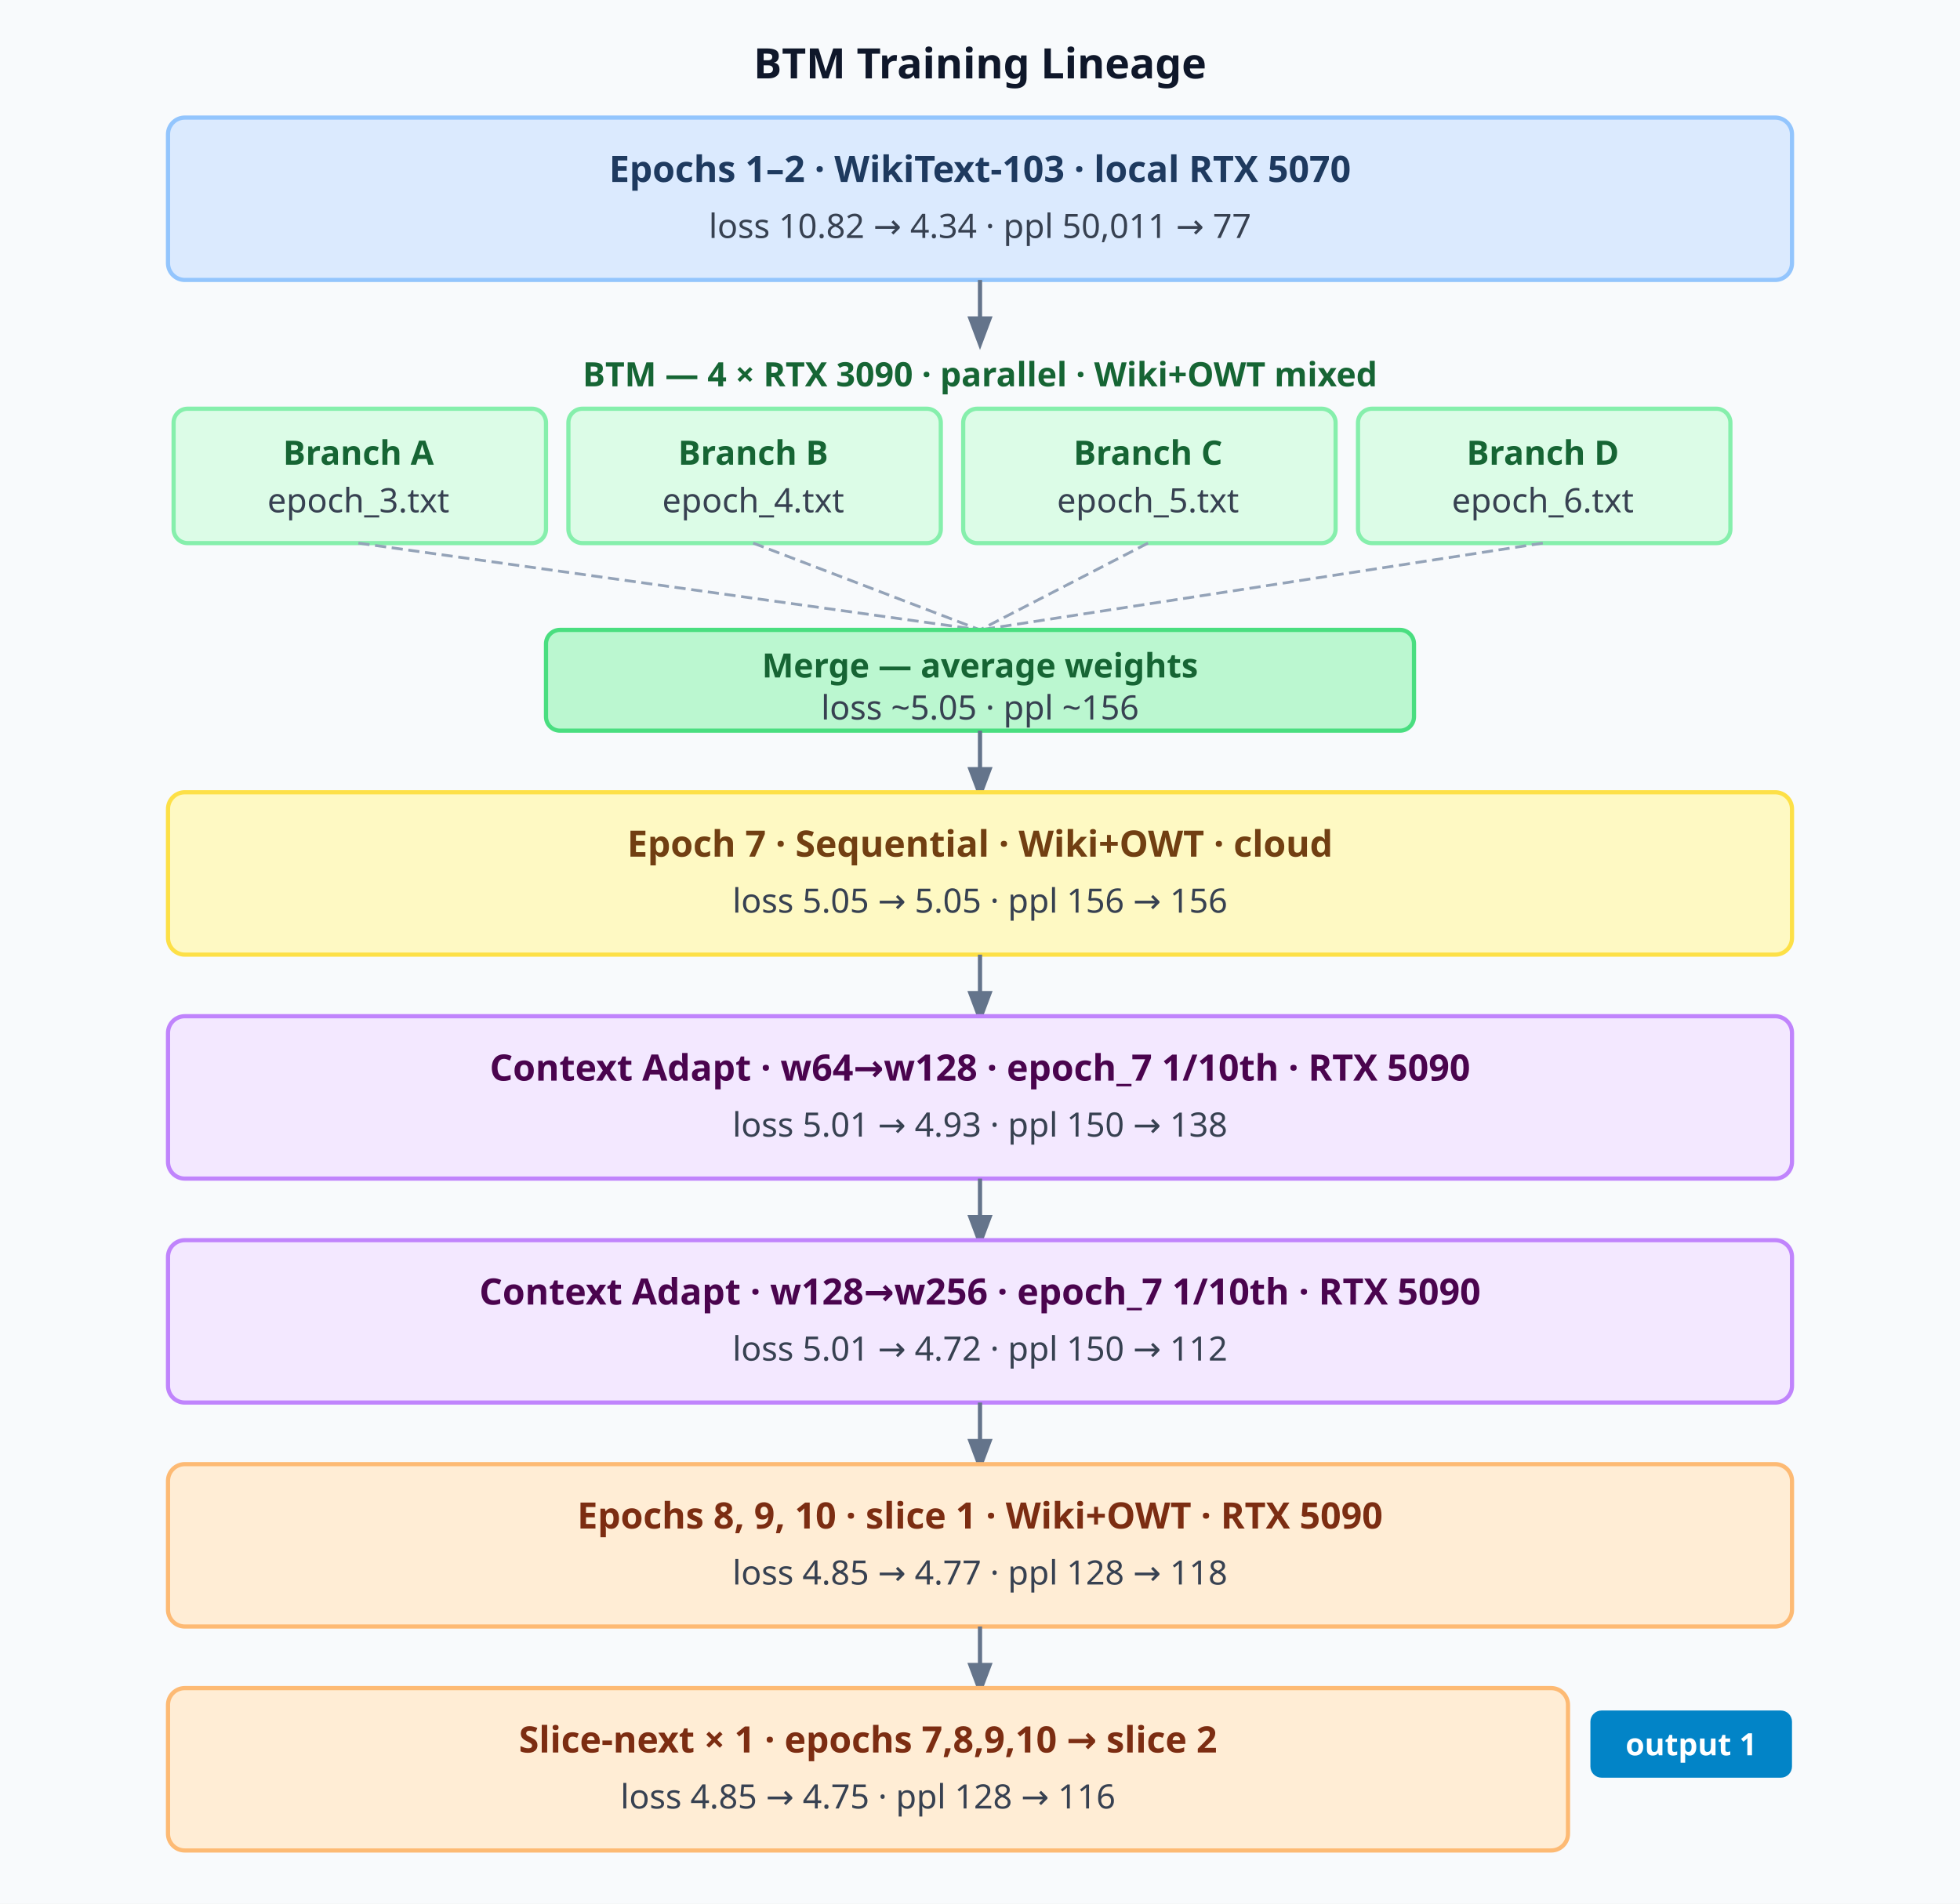
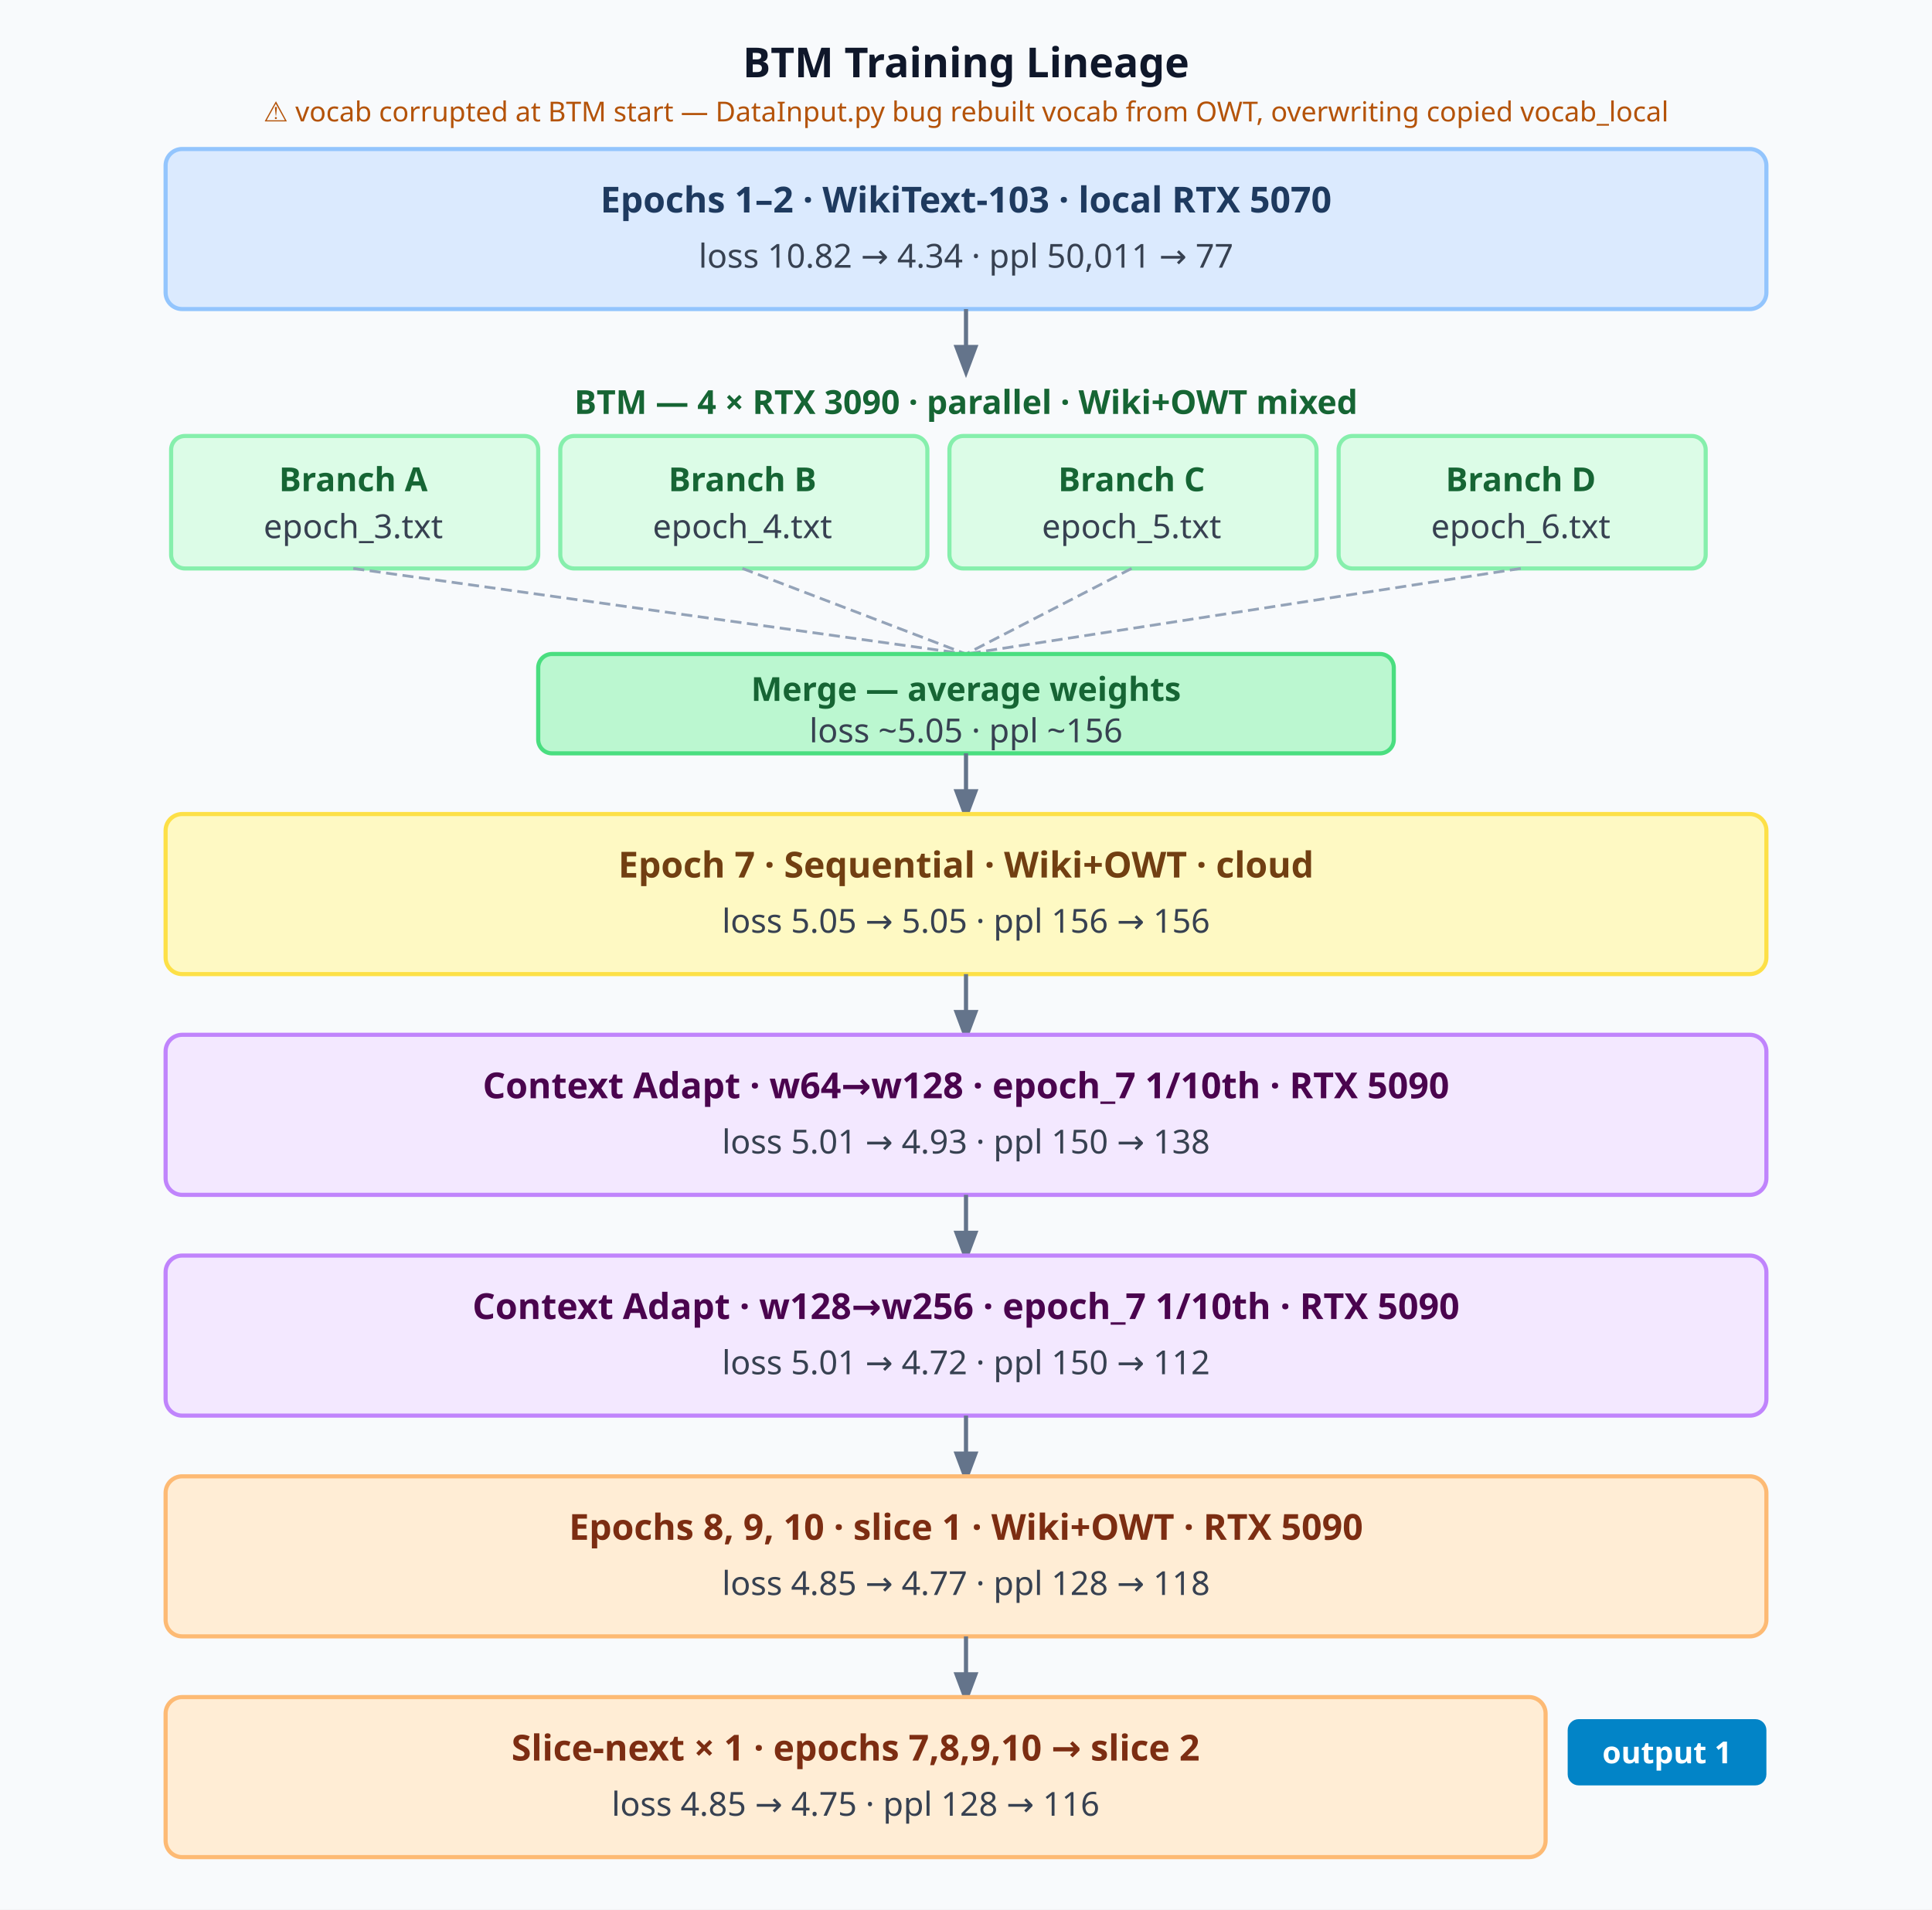
- <svg xmlns="http://www.w3.org/2000/svg" width="700" height="680" font-family="system-ui,sans-serif" font-size="12">
+ <svg xmlns="http://www.w3.org/2000/svg" width="700" height="692" font-family="system-ui,sans-serif" font-size="12">
  <defs>
    <marker id="arr" markerWidth="8" markerHeight="8" refX="6" refY="3" orient="auto">
      <path d="M0,0 L0,6 L8,3 z" fill="#64748b" />
    </marker>
  </defs>
-   <rect width="700" height="680" fill="#f8fafc" />
+   <rect width="700" height="692" fill="#f8fafc" />
  <text x="350" y="28" text-anchor="middle" font-size="15" font-weight="bold" fill="#0f172a">BTM Training Lineage</text>
-   <rect x="60" y="42" width="580" height="58" rx="6" fill="#dbeafe" stroke="#93c5fd" stroke-width="1.5" />
-   <text x="350" y="65" text-anchor="middle" font-size="13" font-weight="600" fill="#1e3a5f">Epochs 1–2 · WikiText-103 · local RTX 5070</text>
-   <text x="350" y="85" text-anchor="middle" fill="#374151">loss 10.82 → 4.34  ·  ppl 50,011 → 77</text>
-   <line x1="350" y1="100" x2="350" y2="122" stroke="#64748b" stroke-width="1.5" marker-end="url(#arr)" />
-   <text x="350" y="138" text-anchor="middle" font-size="12" font-weight="600" fill="#166534">BTM — 4 × RTX 3090 · parallel · Wiki+OWT mixed</text>
-   <rect x="62" y="146" width="133" height="48" rx="5" fill="#dcfce7" stroke="#86efac" stroke-width="1.5" />
-   <text x="128" y="166" text-anchor="middle" font-weight="600" fill="#166534">Branch A</text>
-   <text x="128" y="183" text-anchor="middle" fill="#374151">epoch_3.txt</text>
-   <rect x="203" y="146" width="133" height="48" rx="5" fill="#dcfce7" stroke="#86efac" stroke-width="1.5" />
-   <text x="269" y="166" text-anchor="middle" font-weight="600" fill="#166534">Branch B</text>
-   <text x="269" y="183" text-anchor="middle" fill="#374151">epoch_4.txt</text>
-   <rect x="344" y="146" width="133" height="48" rx="5" fill="#dcfce7" stroke="#86efac" stroke-width="1.5" />
-   <text x="410" y="166" text-anchor="middle" font-weight="600" fill="#166534">Branch C</text>
-   <text x="410" y="183" text-anchor="middle" fill="#374151">epoch_5.txt</text>
-   <rect x="485" y="146" width="133" height="48" rx="5" fill="#dcfce7" stroke="#86efac" stroke-width="1.5" />
-   <text x="551" y="166" text-anchor="middle" font-weight="600" fill="#166534">Branch D</text>
-   <text x="551" y="183" text-anchor="middle" fill="#374151">epoch_6.txt</text>
-   <line x1="128" y1="194" x2="350" y2="225" stroke="#94a3b8" stroke-width="1" stroke-dasharray="4 2" />
-   <line x1="269" y1="194" x2="350" y2="225" stroke="#94a3b8" stroke-width="1" stroke-dasharray="4 2" />
-   <line x1="410" y1="194" x2="350" y2="225" stroke="#94a3b8" stroke-width="1" stroke-dasharray="4 2" />
-   <line x1="551" y1="194" x2="350" y2="225" stroke="#94a3b8" stroke-width="1" stroke-dasharray="4 2" />
-   <rect x="195" y="225" width="310" height="36" rx="5" fill="#bbf7d0" stroke="#4ade80" stroke-width="1.5" />
-   <text x="350" y="242" text-anchor="middle" font-weight="600" fill="#166534">Merge — average weights</text>
-   <text x="350" y="257" text-anchor="middle" fill="#374151">loss ~5.05  ·  ppl ~156</text>
-   <line x1="350" y1="261" x2="350" y2="283" stroke="#64748b" stroke-width="1.5" marker-end="url(#arr)" />
-   <rect x="60" y="283" width="580" height="58" rx="6" fill="#fef9c3" stroke="#fde047" stroke-width="1.5" />
-   <text x="350" y="306" text-anchor="middle" font-size="13" font-weight="600" fill="#713f12">Epoch 7 · Sequential · Wiki+OWT · cloud</text>
-   <text x="350" y="326" text-anchor="middle" fill="#374151">loss 5.05 → 5.05  ·  ppl 156 → 156</text>
-   <line x1="350" y1="341" x2="350" y2="363" stroke="#64748b" stroke-width="1.5" marker-end="url(#arr)" />
-   <rect x="60" y="363" width="580" height="58" rx="6" fill="#f3e8ff" stroke="#c084fc" stroke-width="1.5" />
-   <text x="350" y="386" text-anchor="middle" font-size="13" font-weight="600" fill="#4a044e">Context Adapt · w64→w128 · epoch_7 1/10th · RTX 5090</text>
-   <text x="350" y="406" text-anchor="middle" fill="#374151">loss 5.01 → 4.93  ·  ppl 150 → 138</text>
-   <line x1="350" y1="421" x2="350" y2="443" stroke="#64748b" stroke-width="1.5" marker-end="url(#arr)" />
-   <rect x="60" y="443" width="580" height="58" rx="6" fill="#f3e8ff" stroke="#c084fc" stroke-width="1.5" />
-   <text x="350" y="466" text-anchor="middle" font-size="13" font-weight="600" fill="#4a044e">Context Adapt · w128→w256 · epoch_7 1/10th · RTX 5090</text>
-   <text x="350" y="486" text-anchor="middle" fill="#374151">loss 5.01 → 4.72  ·  ppl 150 → 112</text>
-   <line x1="350" y1="501" x2="350" y2="523" stroke="#64748b" stroke-width="1.5" marker-end="url(#arr)" />
-   <rect x="60" y="523" width="580" height="58" rx="6" fill="#ffedd5" stroke="#fdba74" stroke-width="1.5" />
-   <text x="350" y="546" text-anchor="middle" font-size="13" font-weight="600" fill="#7c2d12">Epochs 8, 9, 10 · slice 1 · Wiki+OWT · RTX 5090</text>
-   <text x="350" y="566" text-anchor="middle" fill="#374151">loss 4.85 → 4.77  ·  ppl 128 → 118</text>
-   <line x1="350" y1="581" x2="350" y2="603" stroke="#64748b" stroke-width="1.5" marker-end="url(#arr)" />
-   <rect x="60" y="603" width="500" height="58" rx="6" fill="#ffedd5" stroke="#fdba74" stroke-width="1.5" />
-   <text x="310" y="626" text-anchor="middle" font-size="13" font-weight="600" fill="#7c2d12">Slice-next × 1 · epochs 7,8,9,10 → slice 2</text>
-   <text x="310" y="646" text-anchor="middle" fill="#374151">loss 4.85 → 4.75  ·  ppl 128 → 116</text>
-   <rect x="568" y="611" width="72" height="24" rx="4" fill="#0284c7" />
-   <text x="604" y="627" text-anchor="middle" font-size="11" font-weight="bold" fill="white">output 1</text>
+   <text x="350" y="44" text-anchor="middle" font-size="10" fill="#b45309">⚠ vocab corrupted at BTM start — DataInput.py bug rebuilt vocab from OWT, overwriting copied vocab_local</text>
+   <rect x="60" y="54" width="580" height="58" rx="6" fill="#dbeafe" stroke="#93c5fd" stroke-width="1.5" />
+   <text x="350" y="77" text-anchor="middle" font-size="13" font-weight="600" fill="#1e3a5f">Epochs 1–2 · WikiText-103 · local RTX 5070</text>
+   <text x="350" y="97" text-anchor="middle" fill="#374151">loss 10.82 → 4.34  ·  ppl 50,011 → 77</text>
+   <line x1="350" y1="112" x2="350" y2="134" stroke="#64748b" stroke-width="1.5" marker-end="url(#arr)" />
+   <text x="350" y="150" text-anchor="middle" font-size="12" font-weight="600" fill="#166534">BTM — 4 × RTX 3090 · parallel · Wiki+OWT mixed</text>
+   <rect x="62" y="158" width="133" height="48" rx="5" fill="#dcfce7" stroke="#86efac" stroke-width="1.5" />
+   <text x="128" y="178" text-anchor="middle" font-weight="600" fill="#166534">Branch A</text>
+   <text x="128" y="195" text-anchor="middle" fill="#374151">epoch_3.txt</text>
+   <rect x="203" y="158" width="133" height="48" rx="5" fill="#dcfce7" stroke="#86efac" stroke-width="1.5" />
+   <text x="269" y="178" text-anchor="middle" font-weight="600" fill="#166534">Branch B</text>
+   <text x="269" y="195" text-anchor="middle" fill="#374151">epoch_4.txt</text>
+   <rect x="344" y="158" width="133" height="48" rx="5" fill="#dcfce7" stroke="#86efac" stroke-width="1.5" />
+   <text x="410" y="178" text-anchor="middle" font-weight="600" fill="#166534">Branch C</text>
+   <text x="410" y="195" text-anchor="middle" fill="#374151">epoch_5.txt</text>
+   <rect x="485" y="158" width="133" height="48" rx="5" fill="#dcfce7" stroke="#86efac" stroke-width="1.5" />
+   <text x="551" y="178" text-anchor="middle" font-weight="600" fill="#166534">Branch D</text>
+   <text x="551" y="195" text-anchor="middle" fill="#374151">epoch_6.txt</text>
+   <line x1="128" y1="206" x2="350" y2="237" stroke="#94a3b8" stroke-width="1" stroke-dasharray="4 2" />
+   <line x1="269" y1="206" x2="350" y2="237" stroke="#94a3b8" stroke-width="1" stroke-dasharray="4 2" />
+   <line x1="410" y1="206" x2="350" y2="237" stroke="#94a3b8" stroke-width="1" stroke-dasharray="4 2" />
+   <line x1="551" y1="206" x2="350" y2="237" stroke="#94a3b8" stroke-width="1" stroke-dasharray="4 2" />
+   <rect x="195" y="237" width="310" height="36" rx="5" fill="#bbf7d0" stroke="#4ade80" stroke-width="1.5" />
+   <text x="350" y="254" text-anchor="middle" font-weight="600" fill="#166534">Merge — average weights</text>
+   <text x="350" y="269" text-anchor="middle" fill="#374151">loss ~5.05  ·  ppl ~156</text>
+   <line x1="350" y1="273" x2="350" y2="295" stroke="#64748b" stroke-width="1.5" marker-end="url(#arr)" />
+   <rect x="60" y="295" width="580" height="58" rx="6" fill="#fef9c3" stroke="#fde047" stroke-width="1.5" />
+   <text x="350" y="318" text-anchor="middle" font-size="13" font-weight="600" fill="#713f12">Epoch 7 · Sequential · Wiki+OWT · cloud</text>
+   <text x="350" y="338" text-anchor="middle" fill="#374151">loss 5.05 → 5.05  ·  ppl 156 → 156</text>
+   <line x1="350" y1="353" x2="350" y2="375" stroke="#64748b" stroke-width="1.5" marker-end="url(#arr)" />
+   <rect x="60" y="375" width="580" height="58" rx="6" fill="#f3e8ff" stroke="#c084fc" stroke-width="1.5" />
+   <text x="350" y="398" text-anchor="middle" font-size="13" font-weight="600" fill="#4a044e">Context Adapt · w64→w128 · epoch_7 1/10th · RTX 5090</text>
+   <text x="350" y="418" text-anchor="middle" fill="#374151">loss 5.01 → 4.93  ·  ppl 150 → 138</text>
+   <line x1="350" y1="433" x2="350" y2="455" stroke="#64748b" stroke-width="1.5" marker-end="url(#arr)" />
+   <rect x="60" y="455" width="580" height="58" rx="6" fill="#f3e8ff" stroke="#c084fc" stroke-width="1.5" />
+   <text x="350" y="478" text-anchor="middle" font-size="13" font-weight="600" fill="#4a044e">Context Adapt · w128→w256 · epoch_7 1/10th · RTX 5090</text>
+   <text x="350" y="498" text-anchor="middle" fill="#374151">loss 5.01 → 4.72  ·  ppl 150 → 112</text>
+   <line x1="350" y1="513" x2="350" y2="535" stroke="#64748b" stroke-width="1.5" marker-end="url(#arr)" />
+   <rect x="60" y="535" width="580" height="58" rx="6" fill="#ffedd5" stroke="#fdba74" stroke-width="1.5" />
+   <text x="350" y="558" text-anchor="middle" font-size="13" font-weight="600" fill="#7c2d12">Epochs 8, 9, 10 · slice 1 · Wiki+OWT · RTX 5090</text>
+   <text x="350" y="578" text-anchor="middle" fill="#374151">loss 4.85 → 4.77  ·  ppl 128 → 118</text>
+   <line x1="350" y1="593" x2="350" y2="615" stroke="#64748b" stroke-width="1.5" marker-end="url(#arr)" />
+   <rect x="60" y="615" width="500" height="58" rx="6" fill="#ffedd5" stroke="#fdba74" stroke-width="1.5" />
+   <text x="310" y="638" text-anchor="middle" font-size="13" font-weight="600" fill="#7c2d12">Slice-next × 1 · epochs 7,8,9,10 → slice 2</text>
+   <text x="310" y="658" text-anchor="middle" fill="#374151">loss 4.85 → 4.75  ·  ppl 128 → 116</text>
+   <rect x="568" y="623" width="72" height="24" rx="4" fill="#0284c7" />
+   <text x="604" y="639" text-anchor="middle" font-size="11" font-weight="bold" fill="white">output 1</text>
</svg>
